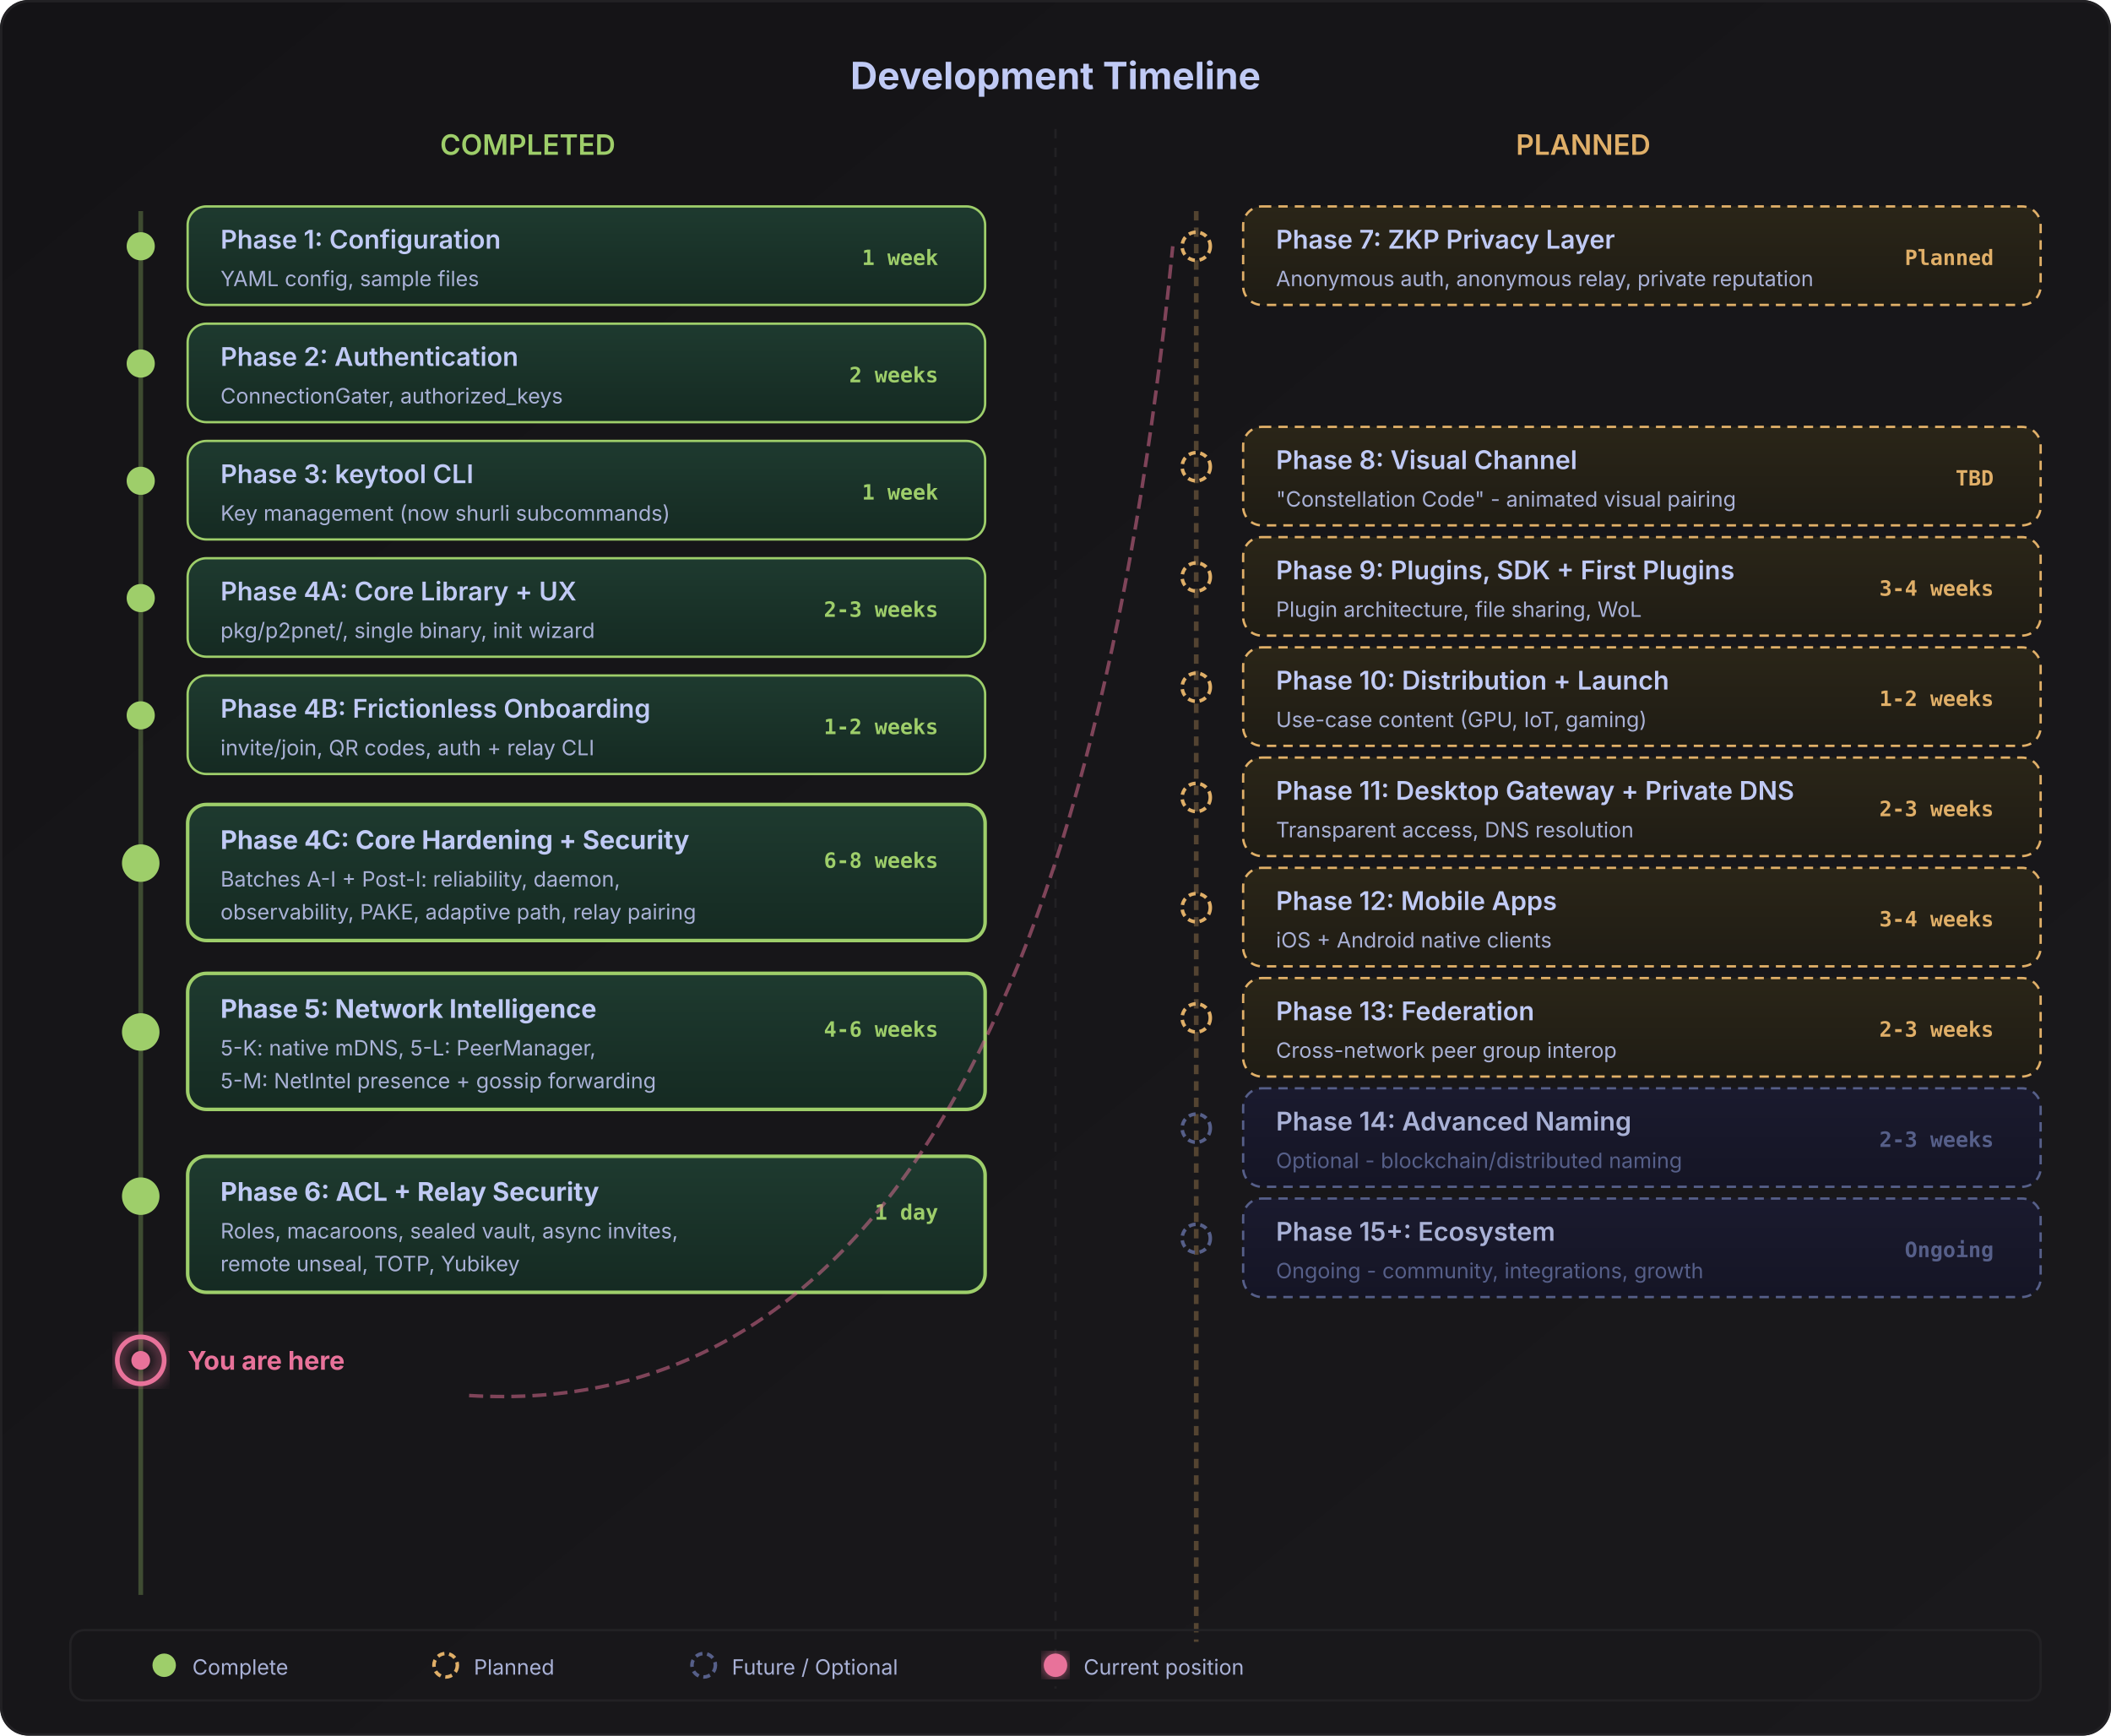
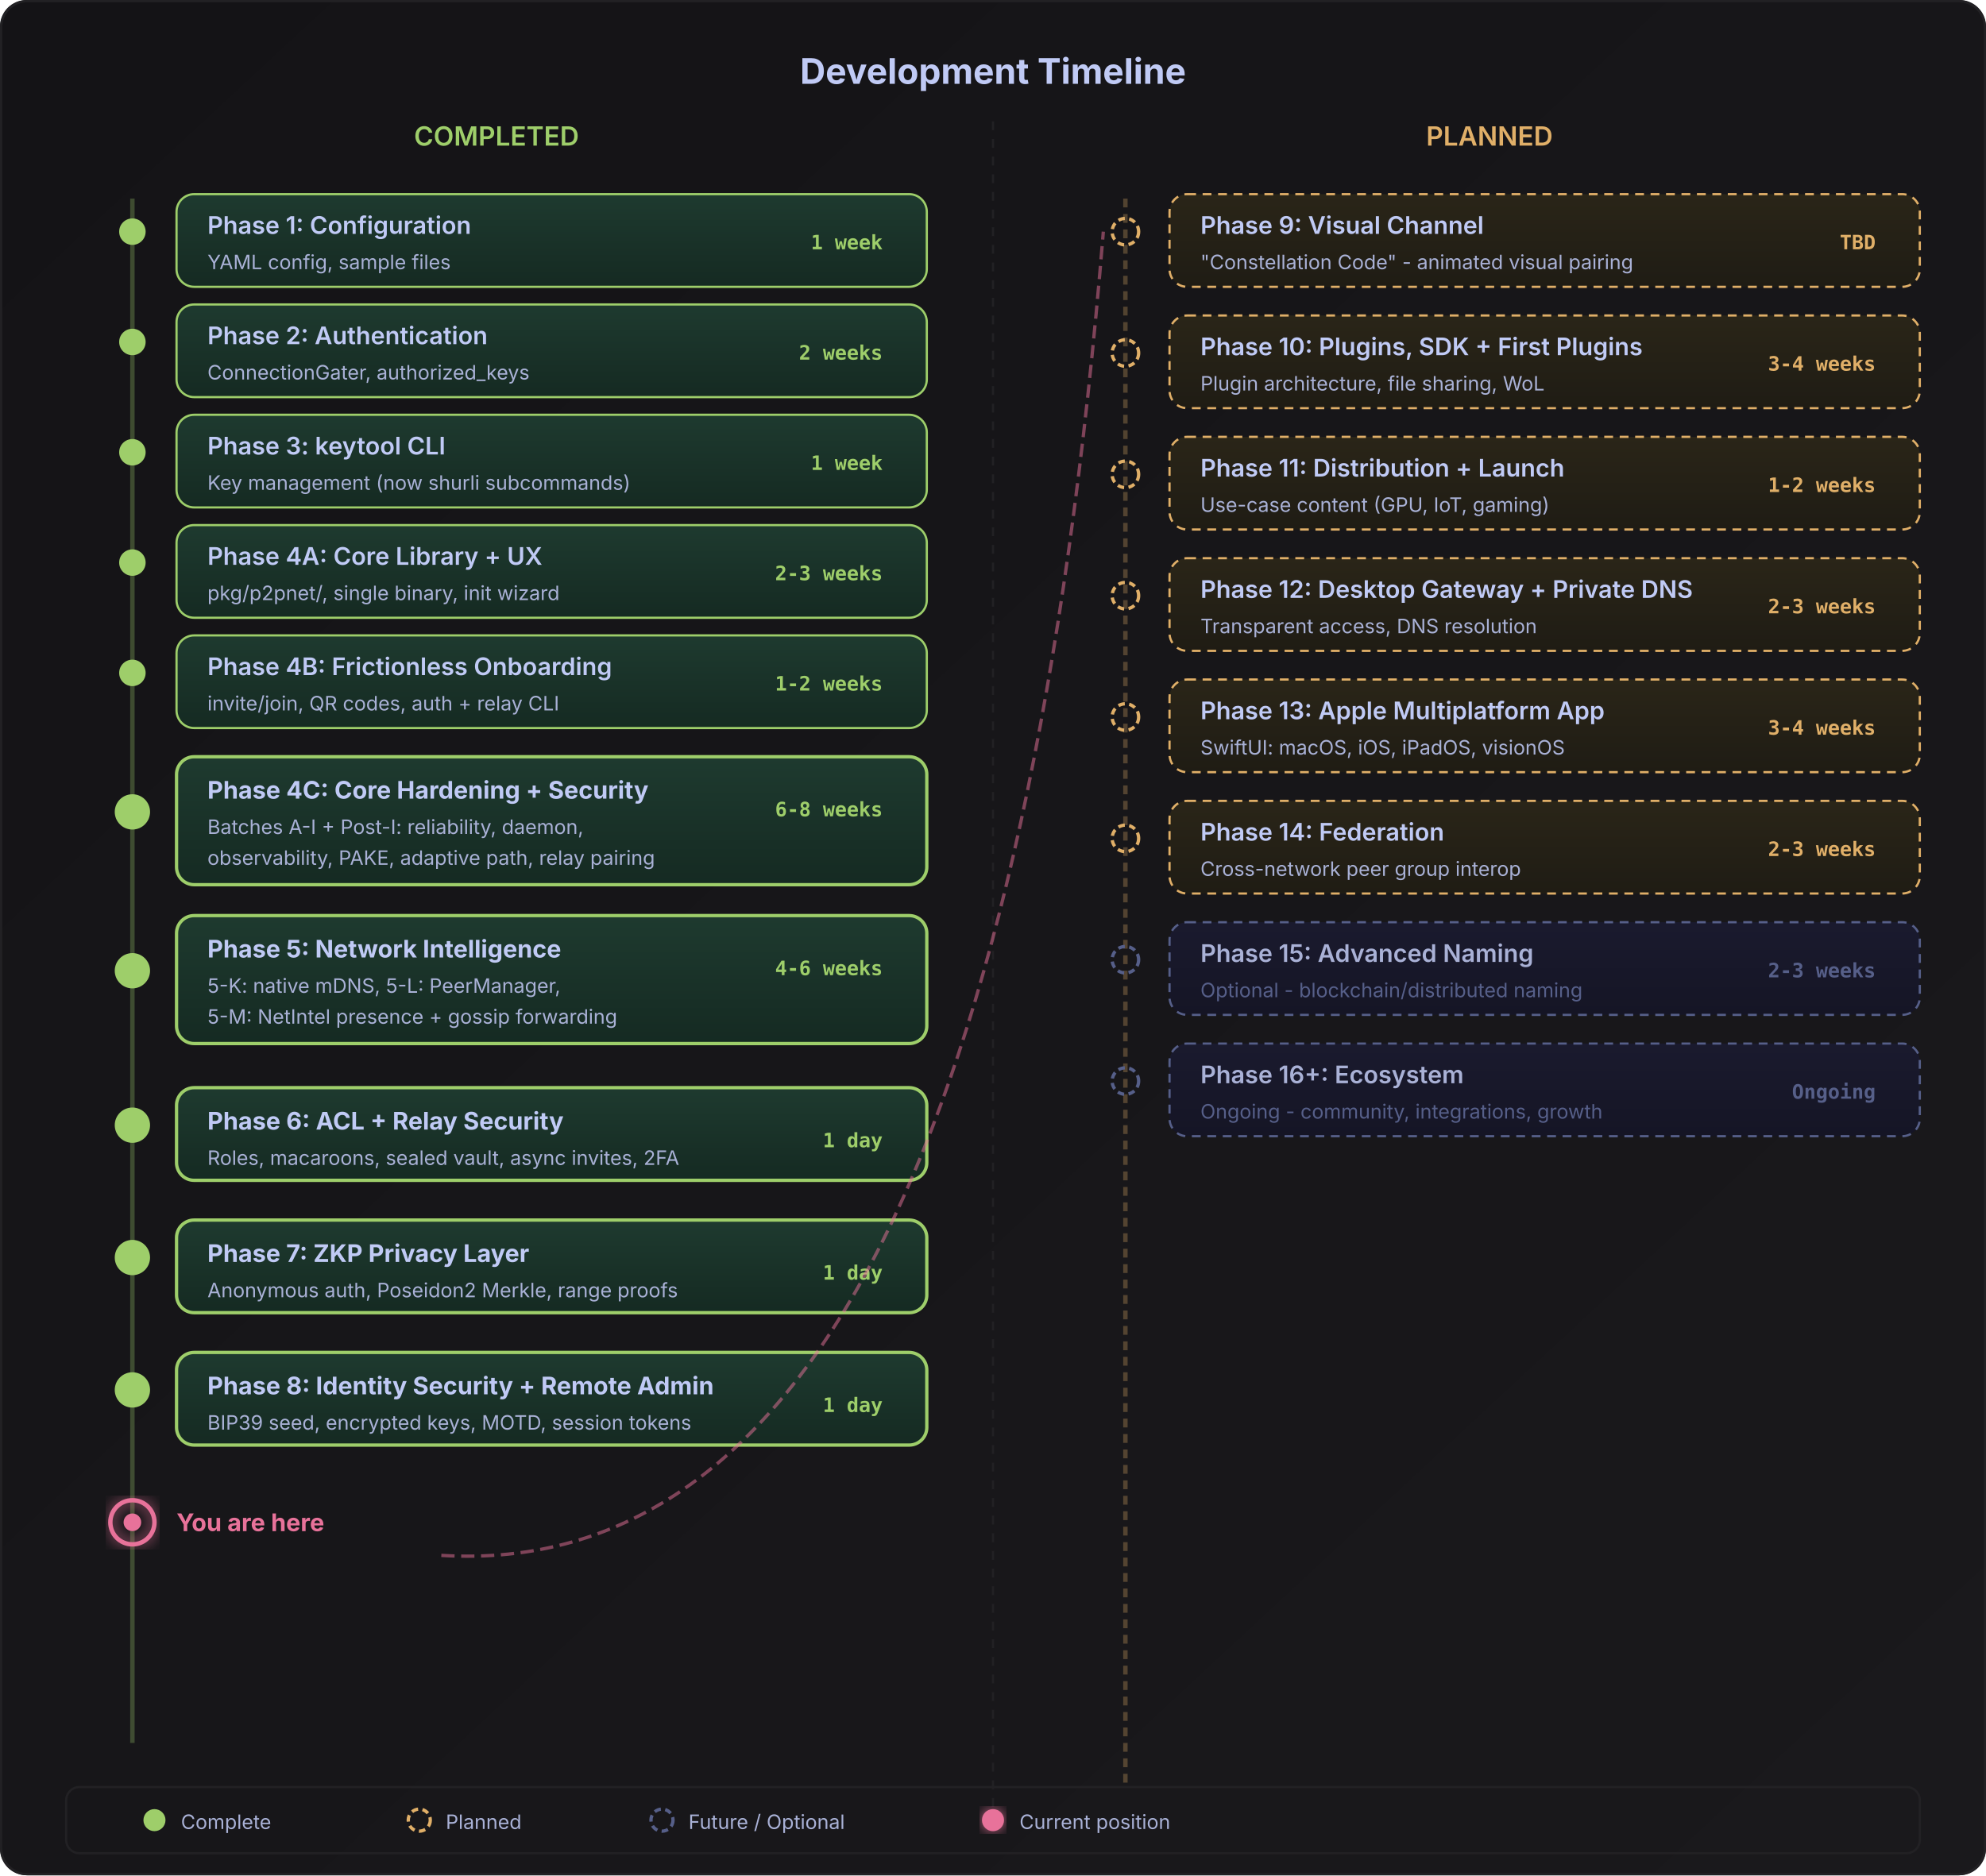
- <svg xmlns="http://www.w3.org/2000/svg" viewBox="0 0 900 740" font-family="system-ui, -apple-system, sans-serif">
+ <svg xmlns="http://www.w3.org/2000/svg" viewBox="0 0 900 850" font-family="system-ui, -apple-system, sans-serif">
  <defs>
    <linearGradient id="bg" x1="0%" y1="0%" x2="100%" y2="100%">
      <stop offset="0%" style="stop-color:#141316" />
      <stop offset="100%" style="stop-color:#1a191c" />
    </linearGradient>
    <linearGradient id="doneGrad" x1="0%" y1="0%" x2="0%" y2="100%">
      <stop offset="0%" style="stop-color:#1e3a2f" />
      <stop offset="100%" style="stop-color:#152a22" />
    </linearGradient>
    <linearGradient id="plannedGrad" x1="0%" y1="0%" x2="0%" y2="100%">
      <stop offset="0%" style="stop-color:#2a2518" />
      <stop offset="100%" style="stop-color:#1f1c14" />
    </linearGradient>
    <linearGradient id="futureGrad" x1="0%" y1="0%" x2="0%" y2="100%">
      <stop offset="0%" style="stop-color:#1a1a2e" />
      <stop offset="100%" style="stop-color:#151525" />
    </linearGradient>
    <filter id="glow">
      <feGaussianBlur stdDeviation="3" result="blur" />
      <feMerge>
        <feMergeNode in="blur" />
        <feMergeNode in="SourceGraphic" />
      </feMerge>
    </filter>
  </defs>
-   <rect width="900" height="740" rx="12" fill="url(#bg)" />
-   <rect x="0.5" y="0.5" width="899" height="739" rx="12" fill="none" stroke="#222124" stroke-width="1" />
+   <rect width="900" height="850" rx="12" fill="url(#bg)" />
+   <rect x="0.5" y="0.5" width="899" height="849" rx="12" fill="none" stroke="#222124" stroke-width="1" />
  <text x="450" y="38" text-anchor="middle" font-size="16" font-weight="700" fill="#c0caf5">Development Timeline</text>
  <text x="225" y="66" text-anchor="middle" font-size="12" font-weight="600" fill="#9ece6a">COMPLETED</text>
  <text x="675" y="66" text-anchor="middle" font-size="12" font-weight="600" fill="#e0af68">PLANNED</text>
-   <line x1="450" y1="55" x2="450" y2="720" stroke="#222124" stroke-width="1" stroke-dasharray="4,4" />
-   <line x1="60" y1="90" x2="60" y2="680" stroke="#9ece6a" stroke-width="2" opacity="0.3" />
+   <line x1="450" y1="55" x2="450" y2="830" stroke="#222124" stroke-width="1" stroke-dasharray="4,4" />
+   <line x1="60" y1="90" x2="60" y2="790" stroke="#9ece6a" stroke-width="2" opacity="0.3" />
  <circle cx="60" cy="105" r="6" fill="#9ece6a" />
  <rect x="80" y="88" width="340" height="42" rx="8" fill="url(#doneGrad)" stroke="#9ece6a" stroke-width="1" />
  <text x="94" y="106" font-size="11" font-weight="600" fill="#c0caf5">Phase 1: Configuration</text>
  <text x="94" y="122" font-size="9" fill="#a9b1d6">YAML config, sample files</text>
  <text x="400" y="113" text-anchor="end" font-size="9" font-weight="600" fill="#9ece6a" font-family="ui-monospace, monospace">1 week</text>
  <circle cx="60" cy="155" r="6" fill="#9ece6a" />
  <rect x="80" y="138" width="340" height="42" rx="8" fill="url(#doneGrad)" stroke="#9ece6a" stroke-width="1" />
  <text x="94" y="156" font-size="11" font-weight="600" fill="#c0caf5">Phase 2: Authentication</text>
  <text x="94" y="172" font-size="9" fill="#a9b1d6">ConnectionGater, authorized_keys</text>
  <text x="400" y="163" text-anchor="end" font-size="9" font-weight="600" fill="#9ece6a" font-family="ui-monospace, monospace">2 weeks</text>
  <circle cx="60" cy="205" r="6" fill="#9ece6a" />
  <rect x="80" y="188" width="340" height="42" rx="8" fill="url(#doneGrad)" stroke="#9ece6a" stroke-width="1" />
  <text x="94" y="206" font-size="11" font-weight="600" fill="#c0caf5">Phase 3: keytool CLI</text>
  <text x="94" y="222" font-size="9" fill="#a9b1d6">Key management (now shurli subcommands)</text>
  <text x="400" y="213" text-anchor="end" font-size="9" font-weight="600" fill="#9ece6a" font-family="ui-monospace, monospace">1 week</text>
  <circle cx="60" cy="255" r="6" fill="#9ece6a" />
  <rect x="80" y="238" width="340" height="42" rx="8" fill="url(#doneGrad)" stroke="#9ece6a" stroke-width="1" />
  <text x="94" y="256" font-size="11" font-weight="600" fill="#c0caf5">Phase 4A: Core Library + UX</text>
  <text x="94" y="272" font-size="9" fill="#a9b1d6">pkg/p2pnet/, single binary, init wizard</text>
  <text x="400" y="263" text-anchor="end" font-size="9" font-weight="600" fill="#9ece6a" font-family="ui-monospace, monospace">2-3 weeks</text>
  <circle cx="60" cy="305" r="6" fill="#9ece6a" />
  <rect x="80" y="288" width="340" height="42" rx="8" fill="url(#doneGrad)" stroke="#9ece6a" stroke-width="1" />
  <text x="94" y="306" font-size="11" font-weight="600" fill="#c0caf5">Phase 4B: Frictionless Onboarding</text>
  <text x="94" y="322" font-size="9" fill="#a9b1d6">invite/join, QR codes, auth + relay CLI</text>
  <text x="400" y="313" text-anchor="end" font-size="9" font-weight="600" fill="#9ece6a" font-family="ui-monospace, monospace">1-2 weeks</text>
  <circle cx="60" cy="368" r="8" fill="#9ece6a" />
  <rect x="80" y="343" width="340" height="58" rx="8" fill="url(#doneGrad)" stroke="#9ece6a" stroke-width="1.5" />
  <text x="94" y="362" font-size="11" font-weight="700" fill="#c0caf5">Phase 4C: Core Hardening + Security</text>
  <text x="94" y="378" font-size="9" fill="#a9b1d6">Batches A-I + Post-I: reliability, daemon,</text>
  <text x="94" y="392" font-size="9" fill="#a9b1d6">observability, PAKE, adaptive path, relay pairing</text>
  <text x="400" y="370" text-anchor="end" font-size="9" font-weight="700" fill="#9ece6a" font-family="ui-monospace, monospace">6-8 weeks</text>
  <circle cx="60" cy="440" r="8" fill="#9ece6a" />
  <rect x="80" y="415" width="340" height="58" rx="8" fill="url(#doneGrad)" stroke="#9ece6a" stroke-width="1.5" />
  <text x="94" y="434" font-size="11" font-weight="700" fill="#c0caf5">Phase 5: Network Intelligence</text>
  <text x="94" y="450" font-size="9" fill="#a9b1d6">5-K: native mDNS, 5-L: PeerManager,</text>
  <text x="94" y="464" font-size="9" fill="#a9b1d6">5-M: NetIntel presence + gossip forwarding</text>
  <text x="400" y="442" text-anchor="end" font-size="9" font-weight="700" fill="#9ece6a" font-family="ui-monospace, monospace">4-6 weeks</text>
  <circle cx="60" cy="510" r="8" fill="#9ece6a" />
-   <rect x="80" y="493" width="340" height="58" rx="8" fill="url(#doneGrad)" stroke="#9ece6a" stroke-width="1.5" />
+   <rect x="80" y="493" width="340" height="42" rx="8" fill="url(#doneGrad)" stroke="#9ece6a" stroke-width="1.5" />
  <text x="94" y="512" font-size="11" font-weight="700" fill="#c0caf5">Phase 6: ACL + Relay Security</text>
-   <text x="94" y="528" font-size="9" fill="#a9b1d6">Roles, macaroons, sealed vault, async invites,</text>
-   <text x="94" y="542" font-size="9" fill="#a9b1d6">remote unseal, TOTP, Yubikey</text>
+   <text x="94" y="528" font-size="9" fill="#a9b1d6">Roles, macaroons, sealed vault, async invites, 2FA</text>
  <text x="400" y="520" text-anchor="end" font-size="9" font-weight="700" fill="#9ece6a" font-family="ui-monospace, monospace">1 day</text>
-   <circle cx="60" cy="580" r="10" fill="none" stroke="#e8729a" stroke-width="2" filter="url(#glow)" />
-   <circle cx="60" cy="580" r="4" fill="#e8729a" />
-   <text x="80" y="584" font-size="11" font-weight="700" fill="#e8729a">You are here</text>
-   <path d="M 200 595 Q 450 610 500 105" fill="none" stroke="#e8729a" stroke-width="1.5" stroke-dasharray="6,3" opacity="0.5" />
-   <line x1="510" y1="90" x2="510" y2="700" stroke="#e0af68" stroke-width="2" opacity="0.3" stroke-dasharray="4,3" />
+   <circle cx="60" cy="570" r="8" fill="#9ece6a" />
+   <rect x="80" y="553" width="340" height="42" rx="8" fill="url(#doneGrad)" stroke="#9ece6a" stroke-width="1.5" />
+   <text x="94" y="572" font-size="11" font-weight="700" fill="#c0caf5">Phase 7: ZKP Privacy Layer</text>
+   <text x="94" y="588" font-size="9" fill="#a9b1d6">Anonymous auth, Poseidon2 Merkle, range proofs</text>
+   <text x="400" y="580" text-anchor="end" font-size="9" font-weight="700" fill="#9ece6a" font-family="ui-monospace, monospace">1 day</text>
+   <circle cx="60" cy="630" r="8" fill="#9ece6a" />
+   <rect x="80" y="613" width="340" height="42" rx="8" fill="url(#doneGrad)" stroke="#9ece6a" stroke-width="1.5" />
+   <text x="94" y="632" font-size="11" font-weight="700" fill="#c0caf5">Phase 8: Identity Security + Remote Admin</text>
+   <text x="94" y="648" font-size="9" fill="#a9b1d6">BIP39 seed, encrypted keys, MOTD, session tokens</text>
+   <text x="400" y="640" text-anchor="end" font-size="9" font-weight="700" fill="#9ece6a" font-family="ui-monospace, monospace">1 day</text>
+   <circle cx="60" cy="690" r="10" fill="none" stroke="#e8729a" stroke-width="2" filter="url(#glow)" />
+   <circle cx="60" cy="690" r="4" fill="#e8729a" />
+   <text x="80" y="694" font-size="11" font-weight="700" fill="#e8729a">You are here</text>
+   <path d="M 200 705 Q 450 720 500 105" fill="none" stroke="#e8729a" stroke-width="1.5" stroke-dasharray="6,3" opacity="0.5" />
+   <line x1="510" y1="90" x2="510" y2="810" stroke="#e0af68" stroke-width="2" opacity="0.3" stroke-dasharray="4,3" />
  <circle cx="510" cy="105" r="6" fill="none" stroke="#e0af68" stroke-width="1.5" stroke-dasharray="3,2" />
  <rect x="530" y="88" width="340" height="42" rx="8" fill="url(#plannedGrad)" stroke="#e0af68" stroke-width="1" stroke-dasharray="4,3" />
-   <text x="544" y="106" font-size="11" font-weight="600" fill="#c0caf5">Phase 7: ZKP Privacy Layer</text>
-   <text x="544" y="122" font-size="9" fill="#a9b1d6">Anonymous auth, anonymous relay, private reputation</text>
-   <text x="850" y="113" text-anchor="end" font-size="9" font-weight="600" fill="#e0af68" font-family="ui-monospace, monospace">Planned</text>
-   <circle cx="510" cy="199" r="6" fill="none" stroke="#e0af68" stroke-width="1.5" stroke-dasharray="3,2" />
-   <rect x="530" y="182" width="340" height="42" rx="8" fill="url(#plannedGrad)" stroke="#e0af68" stroke-width="1" stroke-dasharray="4,3" />
-   <text x="544" y="200" font-size="11" font-weight="600" fill="#c0caf5">Phase 8: Visual Channel</text>
-   <text x="544" y="216" font-size="9" fill="#a9b1d6">"Constellation Code" - animated visual pairing</text>
-   <text x="850" y="207" text-anchor="end" font-size="9" font-weight="600" fill="#e0af68" font-family="ui-monospace, monospace">TBD</text>
-   <circle cx="510" cy="246" r="6" fill="none" stroke="#e0af68" stroke-width="1.5" stroke-dasharray="3,2" />
-   <rect x="530" y="229" width="340" height="42" rx="8" fill="url(#plannedGrad)" stroke="#e0af68" stroke-width="1" stroke-dasharray="4,3" />
-   <text x="544" y="247" font-size="11" font-weight="600" fill="#c0caf5">Phase 9: Plugins, SDK + First Plugins</text>
-   <text x="544" y="263" font-size="9" fill="#a9b1d6">Plugin architecture, file sharing, WoL</text>
-   <text x="850" y="254" text-anchor="end" font-size="9" font-weight="600" fill="#e0af68" font-family="ui-monospace, monospace">3-4 weeks</text>
-   <circle cx="510" cy="293" r="6" fill="none" stroke="#e0af68" stroke-width="1.5" stroke-dasharray="3,2" />
-   <rect x="530" y="276" width="340" height="42" rx="8" fill="url(#plannedGrad)" stroke="#e0af68" stroke-width="1" stroke-dasharray="4,3" />
-   <text x="544" y="294" font-size="11" font-weight="600" fill="#c0caf5">Phase 10: Distribution + Launch</text>
-   <text x="544" y="310" font-size="9" fill="#a9b1d6">Use-case content (GPU, IoT, gaming)</text>
-   <text x="850" y="301" text-anchor="end" font-size="9" font-weight="600" fill="#e0af68" font-family="ui-monospace, monospace">1-2 weeks</text>
-   <circle cx="510" cy="340" r="6" fill="none" stroke="#e0af68" stroke-width="1.5" stroke-dasharray="3,2" />
-   <rect x="530" y="323" width="340" height="42" rx="8" fill="url(#plannedGrad)" stroke="#e0af68" stroke-width="1" stroke-dasharray="4,3" />
-   <text x="544" y="341" font-size="11" font-weight="600" fill="#c0caf5">Phase 11: Desktop Gateway + Private DNS</text>
-   <text x="544" y="357" font-size="9" fill="#a9b1d6">Transparent access, DNS resolution</text>
-   <text x="850" y="348" text-anchor="end" font-size="9" font-weight="600" fill="#e0af68" font-family="ui-monospace, monospace">2-3 weeks</text>
-   <circle cx="510" cy="387" r="6" fill="none" stroke="#e0af68" stroke-width="1.5" stroke-dasharray="3,2" />
-   <rect x="530" y="370" width="340" height="42" rx="8" fill="url(#plannedGrad)" stroke="#e0af68" stroke-width="1" stroke-dasharray="4,3" />
-   <text x="544" y="388" font-size="11" font-weight="600" fill="#c0caf5">Phase 12: Mobile Apps</text>
-   <text x="544" y="404" font-size="9" fill="#a9b1d6">iOS + Android native clients</text>
-   <text x="850" y="395" text-anchor="end" font-size="9" font-weight="600" fill="#e0af68" font-family="ui-monospace, monospace">3-4 weeks</text>
-   <circle cx="510" cy="434" r="6" fill="none" stroke="#e0af68" stroke-width="1.5" stroke-dasharray="3,2" />
-   <rect x="530" y="417" width="340" height="42" rx="8" fill="url(#plannedGrad)" stroke="#e0af68" stroke-width="1" stroke-dasharray="4,3" />
-   <text x="544" y="435" font-size="11" font-weight="600" fill="#c0caf5">Phase 13: Federation</text>
-   <text x="544" y="451" font-size="9" fill="#a9b1d6">Cross-network peer group interop</text>
-   <text x="850" y="442" text-anchor="end" font-size="9" font-weight="600" fill="#e0af68" font-family="ui-monospace, monospace">2-3 weeks</text>
-   <circle cx="510" cy="481" r="6" fill="none" stroke="#565f89" stroke-width="1.5" stroke-dasharray="3,2" />
-   <rect x="530" y="464" width="340" height="42" rx="8" fill="url(#futureGrad)" stroke="#565f89" stroke-width="1" stroke-dasharray="4,3" />
-   <text x="544" y="482" font-size="11" font-weight="600" fill="#a9b1d6">Phase 14: Advanced Naming</text>
-   <text x="544" y="498" font-size="9" fill="#565f89">Optional - blockchain/distributed naming</text>
-   <text x="850" y="489" text-anchor="end" font-size="9" font-weight="600" fill="#565f89" font-family="ui-monospace, monospace">2-3 weeks</text>
-   <circle cx="510" cy="528" r="6" fill="none" stroke="#565f89" stroke-width="1.5" stroke-dasharray="3,2" />
-   <rect x="530" y="511" width="340" height="42" rx="8" fill="url(#futureGrad)" stroke="#565f89" stroke-width="1" stroke-dasharray="4,3" />
-   <text x="544" y="529" font-size="11" font-weight="600" fill="#a9b1d6">Phase 15+: Ecosystem</text>
-   <text x="544" y="545" font-size="9" fill="#565f89">Ongoing - community, integrations, growth</text>
-   <text x="850" y="536" text-anchor="end" font-size="9" font-weight="600" fill="#565f89" font-family="ui-monospace, monospace">Ongoing</text>
-   <rect x="30" y="695" width="840" height="30" rx="6" fill="none" stroke="#222124" stroke-width="1" />
-   <circle cx="70" cy="710" r="5" fill="#9ece6a" />
-   <text x="82" y="714" font-size="9" fill="#a9b1d6">Complete</text>
-   <circle cx="190" cy="710" r="5" fill="none" stroke="#e0af68" stroke-width="1.5" stroke-dasharray="3,2" />
-   <text x="202" y="714" font-size="9" fill="#a9b1d6">Planned</text>
-   <circle cx="300" cy="710" r="5" fill="none" stroke="#565f89" stroke-width="1.5" stroke-dasharray="3,2" />
-   <text x="312" y="714" font-size="9" fill="#a9b1d6">Future / Optional</text>
-   <circle cx="450" cy="710" r="5" fill="#e8729a" filter="url(#glow)" />
-   <text x="462" y="714" font-size="9" fill="#a9b1d6">Current position</text>
+   <text x="544" y="106" font-size="11" font-weight="600" fill="#c0caf5">Phase 9: Visual Channel</text>
+   <text x="544" y="122" font-size="9" fill="#a9b1d6">"Constellation Code" - animated visual pairing</text>
+   <text x="850" y="113" text-anchor="end" font-size="9" font-weight="600" fill="#e0af68" font-family="ui-monospace, monospace">TBD</text>
+   <circle cx="510" cy="160" r="6" fill="none" stroke="#e0af68" stroke-width="1.5" stroke-dasharray="3,2" />
+   <rect x="530" y="143" width="340" height="42" rx="8" fill="url(#plannedGrad)" stroke="#e0af68" stroke-width="1" stroke-dasharray="4,3" />
+   <text x="544" y="161" font-size="11" font-weight="600" fill="#c0caf5">Phase 10: Plugins, SDK + First Plugins</text>
+   <text x="544" y="177" font-size="9" fill="#a9b1d6">Plugin architecture, file sharing, WoL</text>
+   <text x="850" y="168" text-anchor="end" font-size="9" font-weight="600" fill="#e0af68" font-family="ui-monospace, monospace">3-4 weeks</text>
+   <circle cx="510" cy="215" r="6" fill="none" stroke="#e0af68" stroke-width="1.5" stroke-dasharray="3,2" />
+   <rect x="530" y="198" width="340" height="42" rx="8" fill="url(#plannedGrad)" stroke="#e0af68" stroke-width="1" stroke-dasharray="4,3" />
+   <text x="544" y="216" font-size="11" font-weight="600" fill="#c0caf5">Phase 11: Distribution + Launch</text>
+   <text x="544" y="232" font-size="9" fill="#a9b1d6">Use-case content (GPU, IoT, gaming)</text>
+   <text x="850" y="223" text-anchor="end" font-size="9" font-weight="600" fill="#e0af68" font-family="ui-monospace, monospace">1-2 weeks</text>
+   <circle cx="510" cy="270" r="6" fill="none" stroke="#e0af68" stroke-width="1.5" stroke-dasharray="3,2" />
+   <rect x="530" y="253" width="340" height="42" rx="8" fill="url(#plannedGrad)" stroke="#e0af68" stroke-width="1" stroke-dasharray="4,3" />
+   <text x="544" y="271" font-size="11" font-weight="600" fill="#c0caf5">Phase 12: Desktop Gateway + Private DNS</text>
+   <text x="544" y="287" font-size="9" fill="#a9b1d6">Transparent access, DNS resolution</text>
+   <text x="850" y="278" text-anchor="end" font-size="9" font-weight="600" fill="#e0af68" font-family="ui-monospace, monospace">2-3 weeks</text>
+   <circle cx="510" cy="325" r="6" fill="none" stroke="#e0af68" stroke-width="1.5" stroke-dasharray="3,2" />
+   <rect x="530" y="308" width="340" height="42" rx="8" fill="url(#plannedGrad)" stroke="#e0af68" stroke-width="1" stroke-dasharray="4,3" />
+   <text x="544" y="326" font-size="11" font-weight="600" fill="#c0caf5">Phase 13: Apple Multiplatform App</text>
+   <text x="544" y="342" font-size="9" fill="#a9b1d6">SwiftUI: macOS, iOS, iPadOS, visionOS</text>
+   <text x="850" y="333" text-anchor="end" font-size="9" font-weight="600" fill="#e0af68" font-family="ui-monospace, monospace">3-4 weeks</text>
+   <circle cx="510" cy="380" r="6" fill="none" stroke="#e0af68" stroke-width="1.5" stroke-dasharray="3,2" />
+   <rect x="530" y="363" width="340" height="42" rx="8" fill="url(#plannedGrad)" stroke="#e0af68" stroke-width="1" stroke-dasharray="4,3" />
+   <text x="544" y="381" font-size="11" font-weight="600" fill="#c0caf5">Phase 14: Federation</text>
+   <text x="544" y="397" font-size="9" fill="#a9b1d6">Cross-network peer group interop</text>
+   <text x="850" y="388" text-anchor="end" font-size="9" font-weight="600" fill="#e0af68" font-family="ui-monospace, monospace">2-3 weeks</text>
+   <circle cx="510" cy="435" r="6" fill="none" stroke="#565f89" stroke-width="1.5" stroke-dasharray="3,2" />
+   <rect x="530" y="418" width="340" height="42" rx="8" fill="url(#futureGrad)" stroke="#565f89" stroke-width="1" stroke-dasharray="4,3" />
+   <text x="544" y="436" font-size="11" font-weight="600" fill="#a9b1d6">Phase 15: Advanced Naming</text>
+   <text x="544" y="452" font-size="9" fill="#565f89">Optional - blockchain/distributed naming</text>
+   <text x="850" y="443" text-anchor="end" font-size="9" font-weight="600" fill="#565f89" font-family="ui-monospace, monospace">2-3 weeks</text>
+   <circle cx="510" cy="490" r="6" fill="none" stroke="#565f89" stroke-width="1.5" stroke-dasharray="3,2" />
+   <rect x="530" y="473" width="340" height="42" rx="8" fill="url(#futureGrad)" stroke="#565f89" stroke-width="1" stroke-dasharray="4,3" />
+   <text x="544" y="491" font-size="11" font-weight="600" fill="#a9b1d6">Phase 16+: Ecosystem</text>
+   <text x="544" y="507" font-size="9" fill="#565f89">Ongoing - community, integrations, growth</text>
+   <text x="850" y="498" text-anchor="end" font-size="9" font-weight="600" fill="#565f89" font-family="ui-monospace, monospace">Ongoing</text>
+   <rect x="30" y="810" width="840" height="30" rx="6" fill="none" stroke="#222124" stroke-width="1" />
+   <circle cx="70" cy="825" r="5" fill="#9ece6a" />
+   <text x="82" y="829" font-size="9" fill="#a9b1d6">Complete</text>
+   <circle cx="190" cy="825" r="5" fill="none" stroke="#e0af68" stroke-width="1.5" stroke-dasharray="3,2" />
+   <text x="202" y="829" font-size="9" fill="#a9b1d6">Planned</text>
+   <circle cx="300" cy="825" r="5" fill="none" stroke="#565f89" stroke-width="1.5" stroke-dasharray="3,2" />
+   <text x="312" y="829" font-size="9" fill="#a9b1d6">Future / Optional</text>
+   <circle cx="450" cy="825" r="5" fill="#e8729a" filter="url(#glow)" />
+   <text x="462" y="829" font-size="9" fill="#a9b1d6">Current position</text>
</svg>
